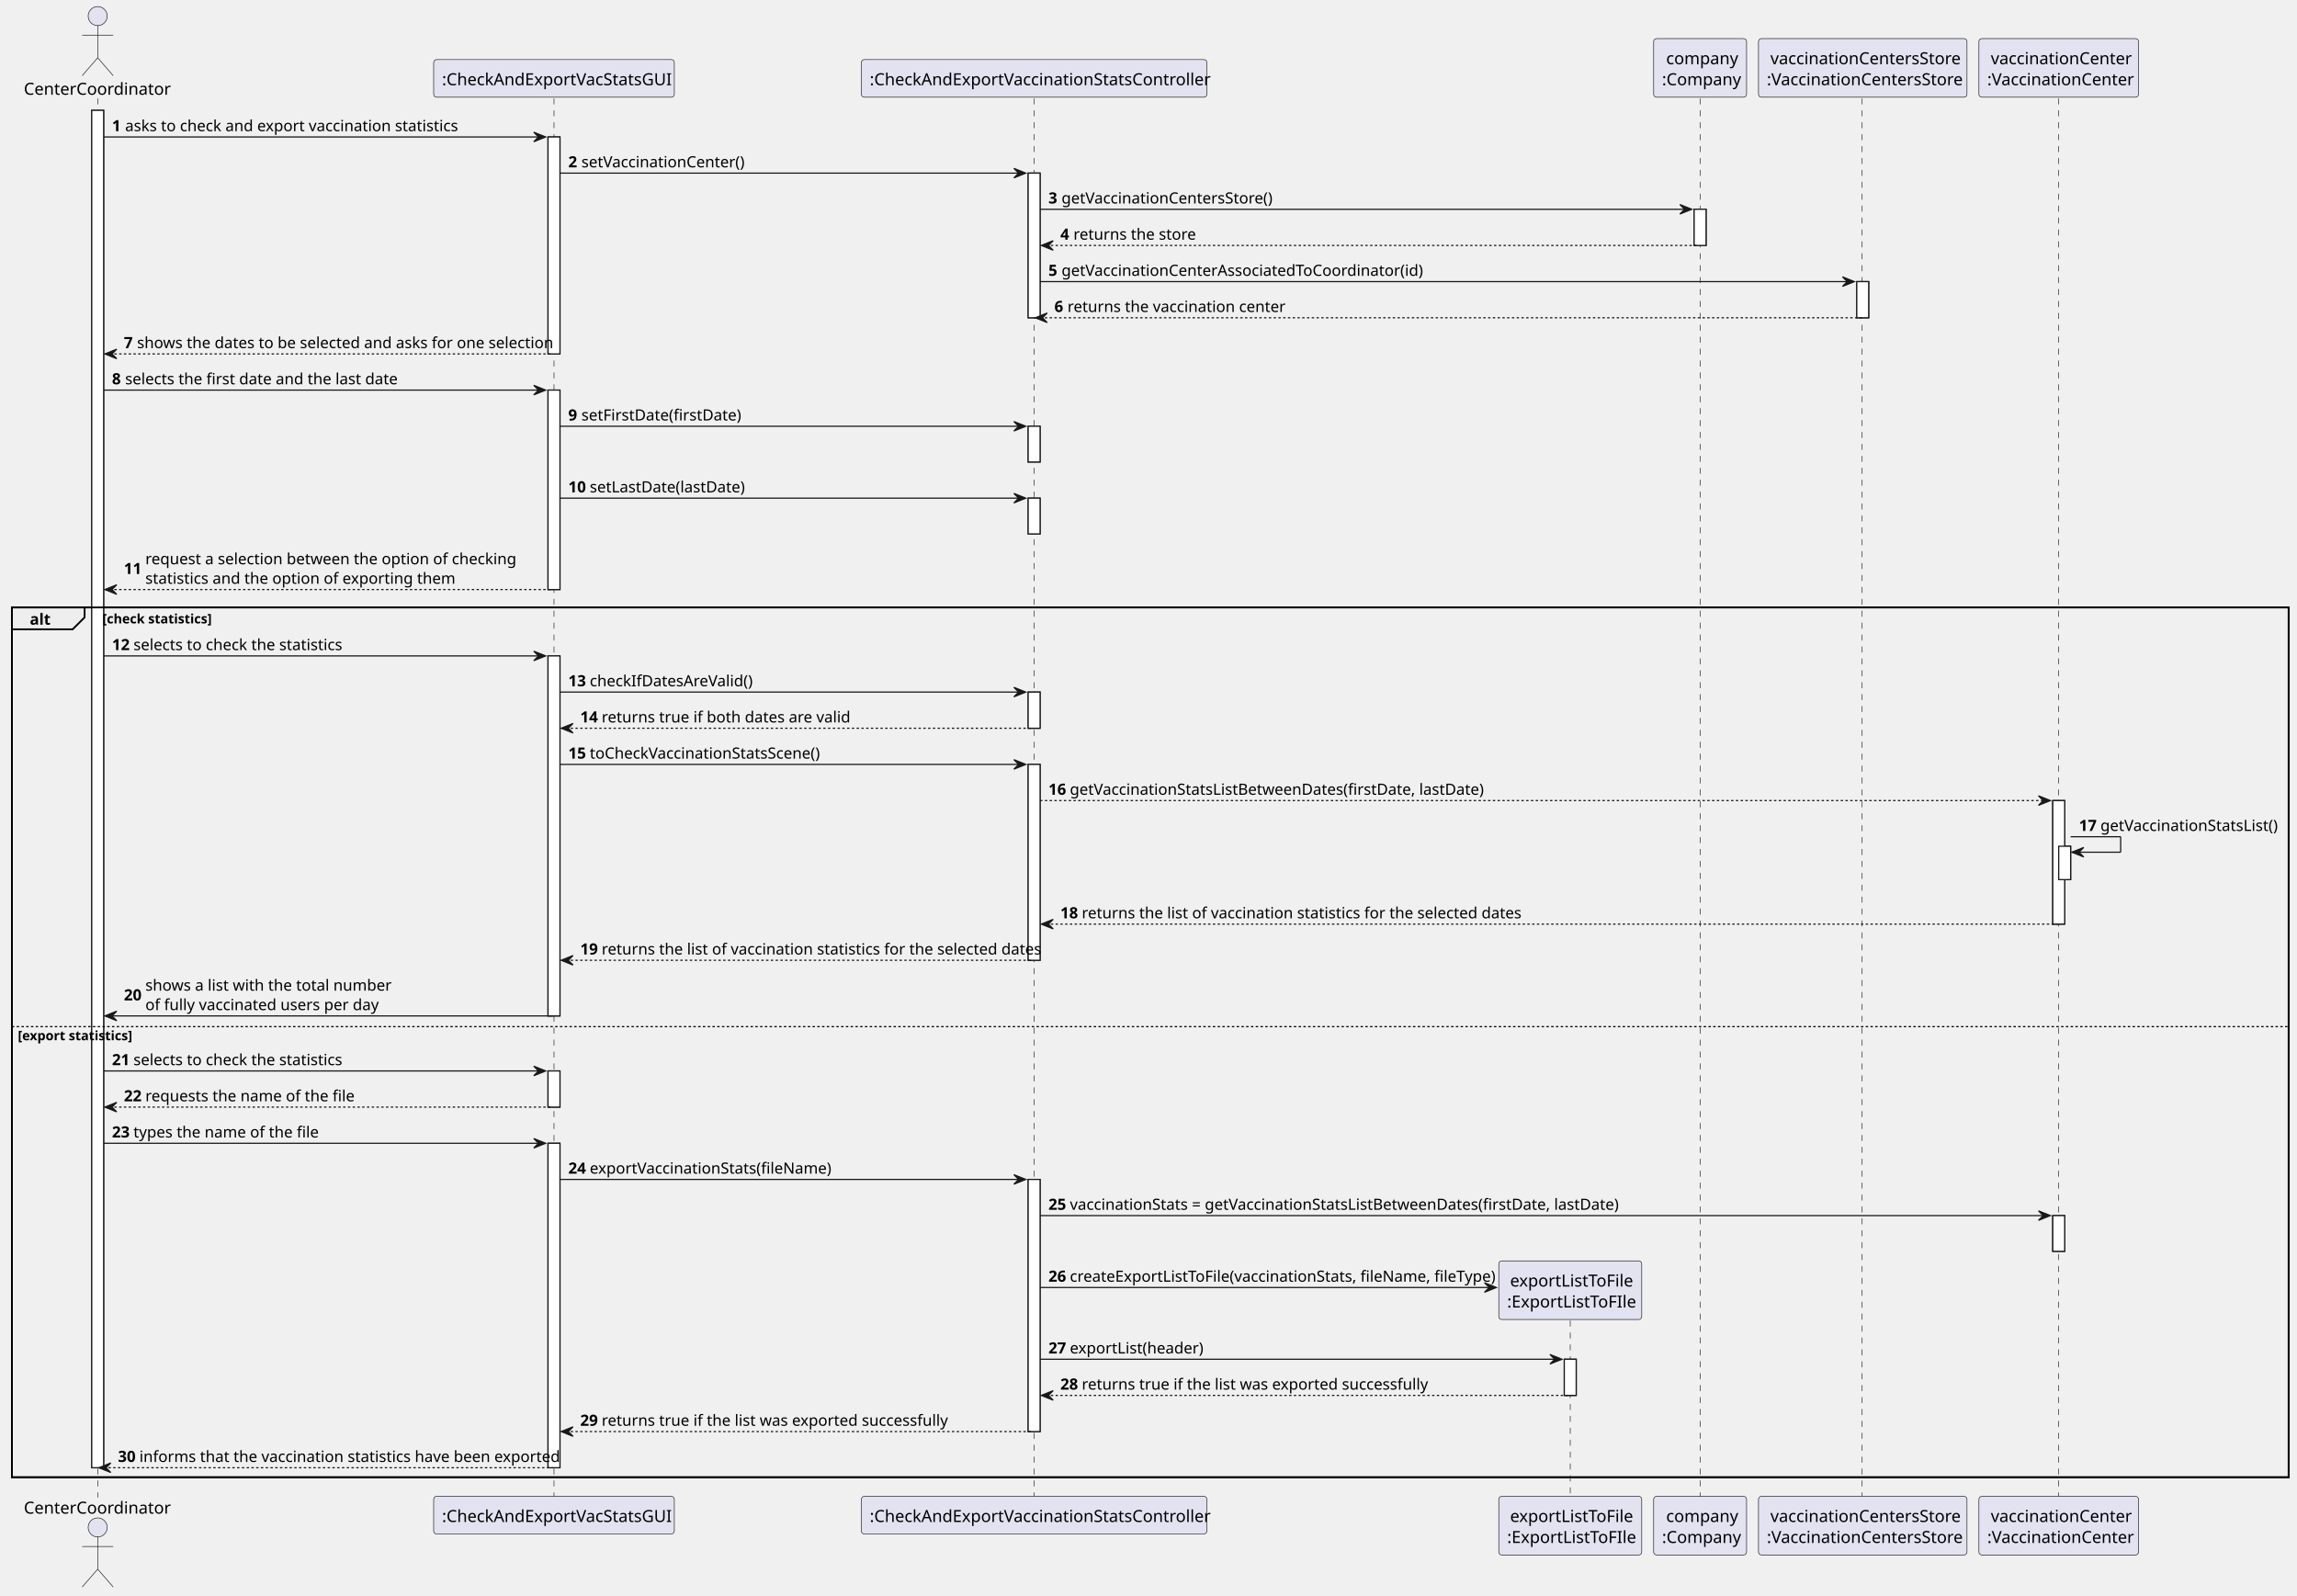
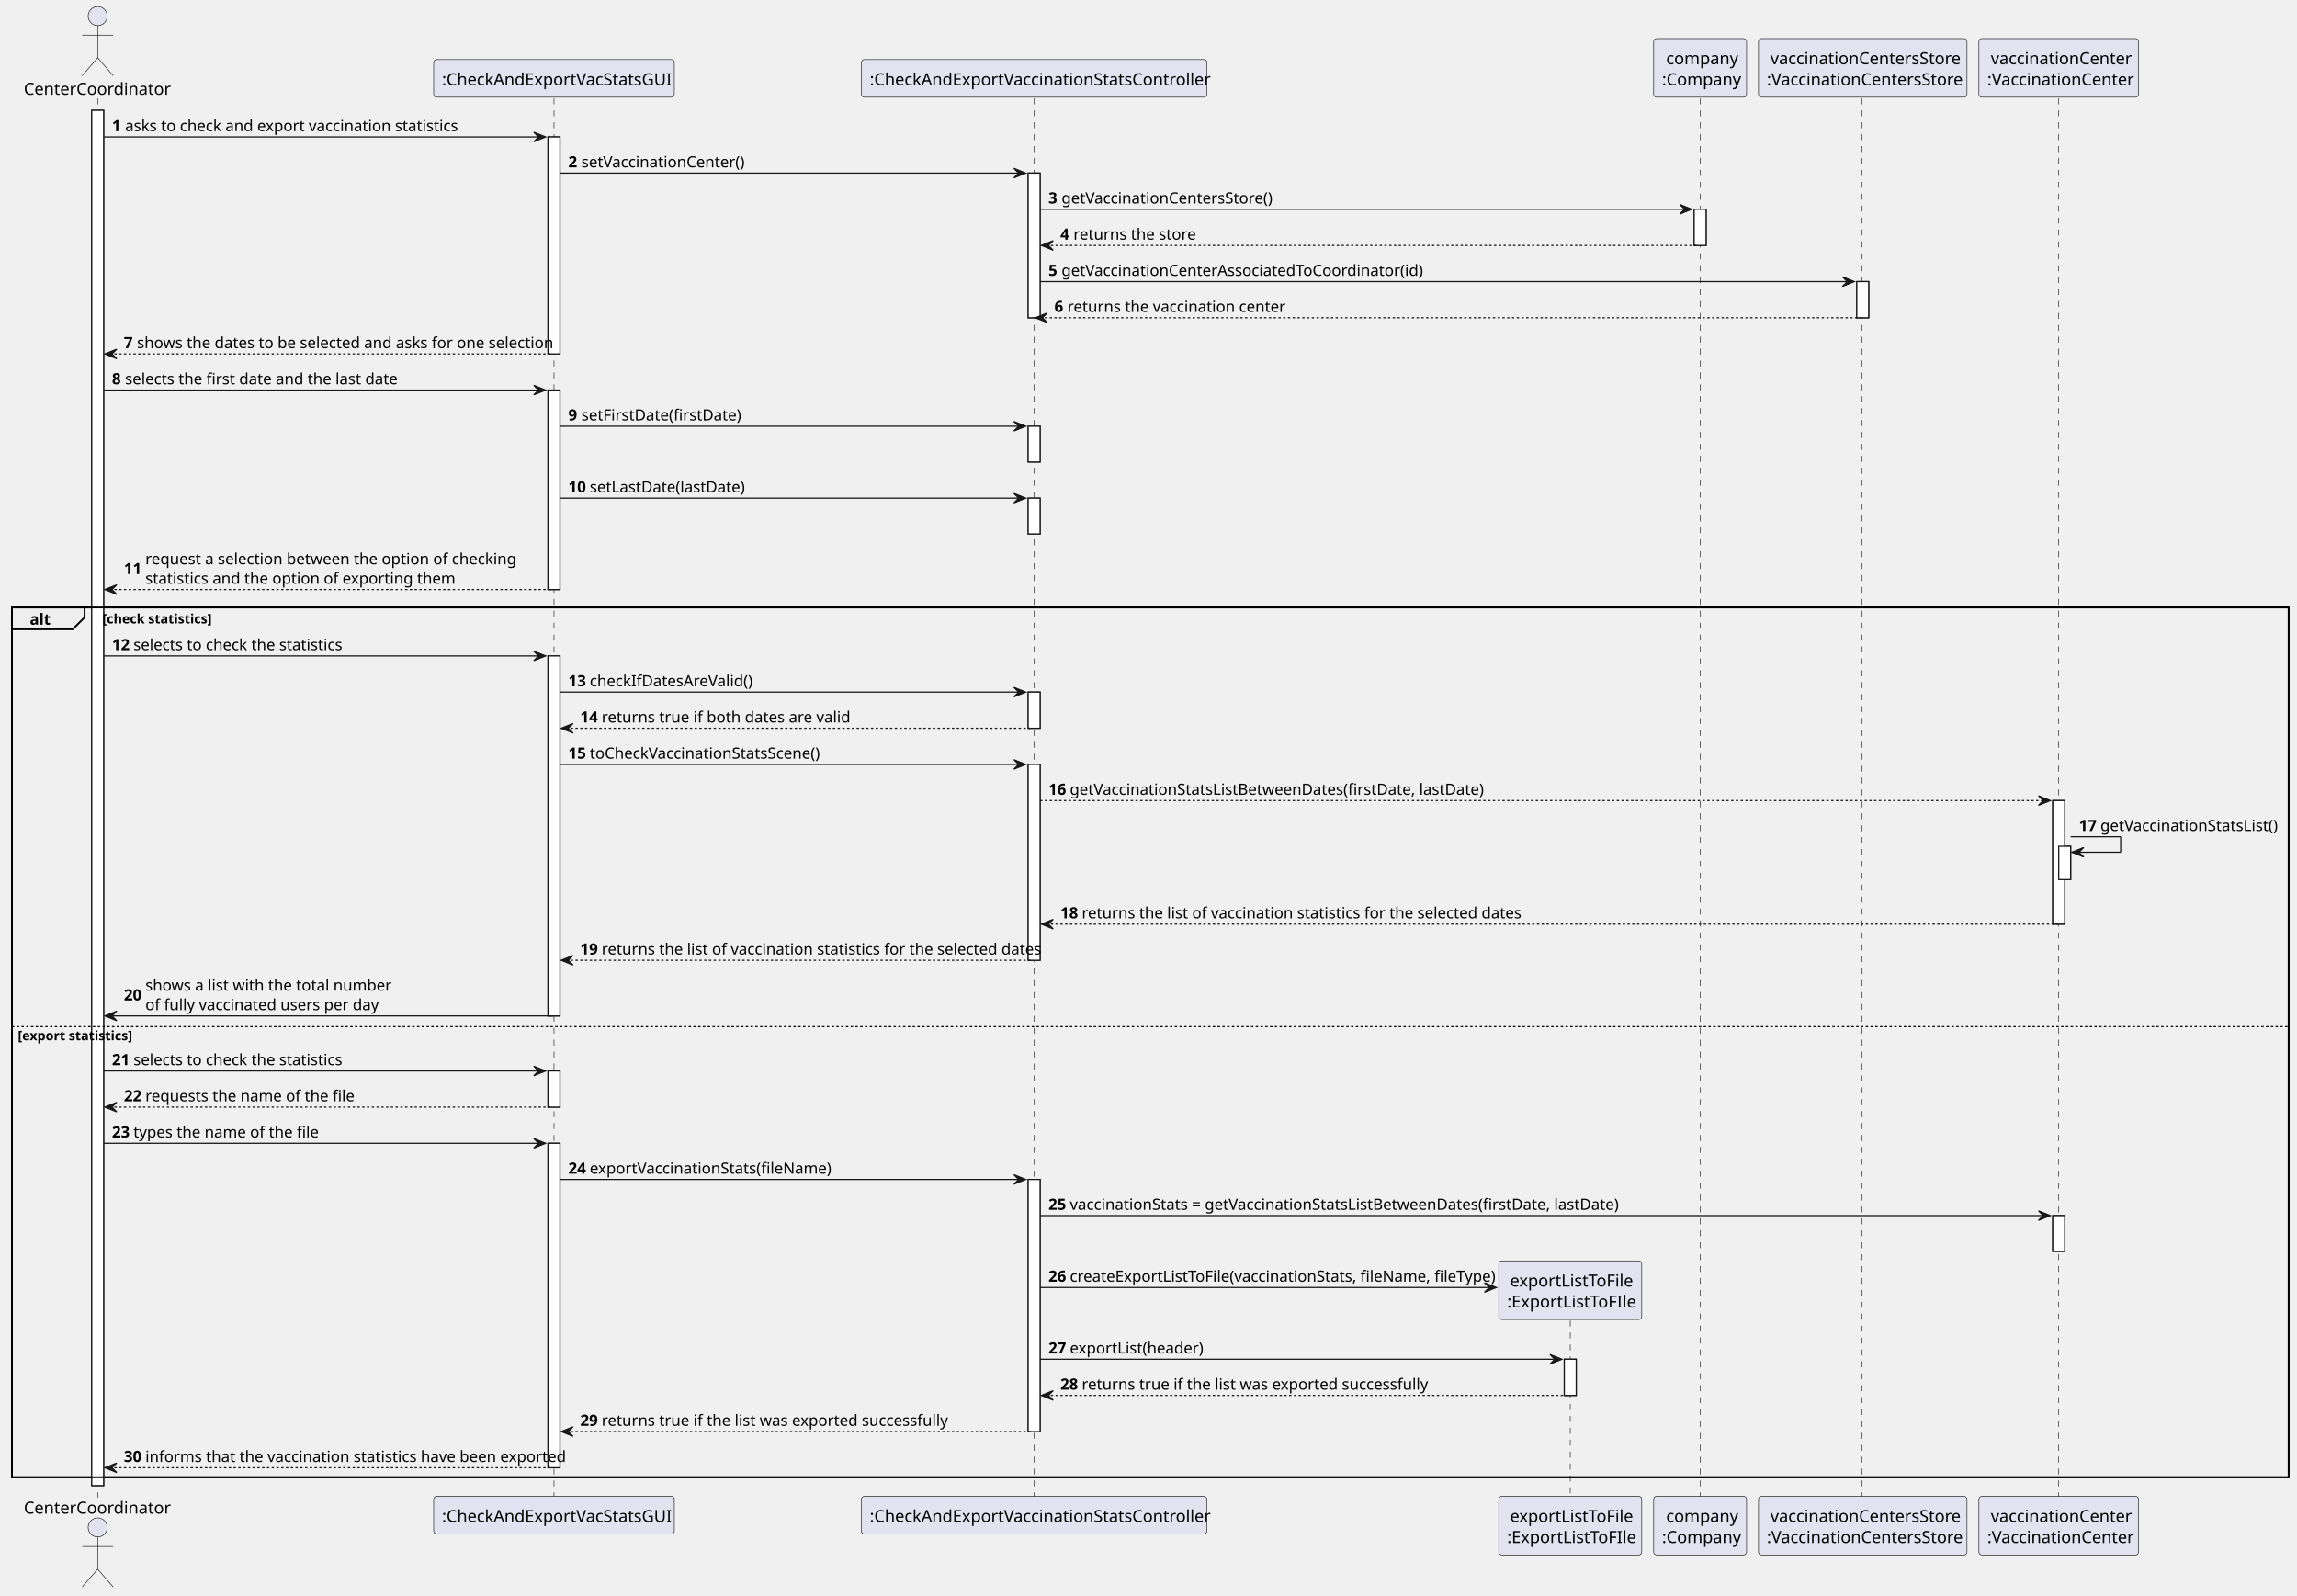
<svg xmlns="http://www.w3.org/2000/svg" contentStyleType="text/css" height="1339px" preserveAspectRatio="none" style="width:1928px;height:1339px;background:#FFFFFF;" version="1.1" viewBox="0 0 1928 1339" width="1928px" zoomAndPan="magnify">
  <defs />
  <g>
-     <rect fill="#FFFFFF" height="1139.305" style="stroke:#181818;stroke-width:1.0;" width="10" x="77" y="92.609" />
+     <rect fill="#FFFFFF" height="1154.305" style="stroke:#181818;stroke-width:1.0;" width="10" x="77" y="92.609" />
    <rect fill="#FFFFFF" height="182.109" style="stroke:#181818;stroke-width:1.0;" width="10" x="460" y="114.961" />
    <rect fill="#FFFFFF" height="167.406" style="stroke:#181818;stroke-width:1.0;" width="10" x="460" y="327.422" />
    <rect fill="#FFFFFF" height="302.164" style="stroke:#181818;stroke-width:1.0;" width="10" x="460" y="550.531" />
    <rect fill="#FFFFFF" height="30.352" style="stroke:#181818;stroke-width:1.0;" width="10" x="460" y="898.883" />
    <rect fill="#FFFFFF" height="272.328" style="stroke:#181818;stroke-width:1.0;" width="10" x="460" y="959.586" />
    <rect fill="#FFFFFF" height="121.406" style="stroke:#181818;stroke-width:1.0;" width="10" x="863" y="145.312" />
    <rect fill="#FFFFFF" height="30" style="stroke:#181818;stroke-width:1.0;" width="10" x="863" y="357.773" />
    <rect fill="#FFFFFF" height="30" style="stroke:#181818;stroke-width:1.0;" width="10" x="863" y="418.125" />
    <rect fill="#FFFFFF" height="30.352" style="stroke:#181818;stroke-width:1.0;" width="10" x="863" y="580.883" />
    <rect fill="#FFFFFF" height="164.406" style="stroke:#181818;stroke-width:1.0;" width="10" x="863" y="641.586" />
    <rect fill="#FFFFFF" height="211.625" style="stroke:#181818;stroke-width:1.0;" width="10" x="863" y="989.938" />
    <rect fill="#FFFFFF" height="30.352" style="stroke:#181818;stroke-width:1.0;" width="10" x="1313" y="1140.859" />
    <rect fill="#FFFFFF" height="30.352" style="stroke:#181818;stroke-width:1.0;" width="10" x="1422" y="175.664" />
    <rect fill="#FFFFFF" height="30.352" style="stroke:#181818;stroke-width:1.0;" width="10" x="1558.5" y="236.367" />
    <rect fill="#FFFFFF" height="103.703" style="stroke:#181818;stroke-width:1.0;" width="10" x="1723" y="671.938" />
    <rect fill="#FFFFFF" height="28" style="stroke:#181818;stroke-width:1.0;" width="10" x="1728" y="710.289" />
    <rect fill="#FFFFFF" height="30" style="stroke:#181818;stroke-width:1.0;" width="10" x="1723" y="1020.289" />
    <rect height="730.086" style="stroke:#000000;stroke-width:1.5;fill:none;" width="1911" x="10" y="509.828" />
    <line style="stroke:#181818;stroke-width:0.5;fill:none;stroke-dasharray:5.0,5.0;" x1="82" x2="82" y1="82.609" y2="1256.914" />
    <line style="stroke:#181818;stroke-width:0.5;fill:none;stroke-dasharray:5.0,5.0;" x1="465" x2="465" y1="82.609" y2="1256.914" />
    <line style="stroke:#181818;stroke-width:0.5;fill:none;stroke-dasharray:5.0,5.0;" x1="868" x2="868" y1="82.609" y2="1256.914" />
    <line style="stroke:#181818;stroke-width:0.5;fill:none;stroke-dasharray:5.0,5.0;" x1="1318" x2="1318" y1="1098.398" y2="1256.914" />
    <line style="stroke:#181818;stroke-width:0.5;fill:none;stroke-dasharray:5.0,5.0;" x1="1427" x2="1427" y1="82.609" y2="1256.914" />
    <line style="stroke:#181818;stroke-width:0.5;fill:none;stroke-dasharray:5.0,5.0;" x1="1563" x2="1563" y1="82.609" y2="1256.914" />
    <line style="stroke:#181818;stroke-width:0.5;fill:none;stroke-dasharray:5.0,5.0;" x1="1728" x2="1728" y1="82.609" y2="1256.914" />
    <text fill="#000000" font-family="sans-serif" font-size="14" lengthAdjust="spacing" textLength="118" x="20" y="79.533">CenterCoordinator</text>
    <ellipse cx="82" cy="13.5" fill="#E2E2F0" rx="8" ry="8" style="stroke:#181818;stroke-width:0.5;" />
    <path d="M82,21.5 L82,48.5 M69,29.5 L95,29.5 M82,48.5 L69,63.5 M82,48.5 L95,63.5 " fill="none" style="stroke:#181818;stroke-width:0.5;" />
    <text fill="#000000" font-family="sans-serif" font-size="14" lengthAdjust="spacing" textLength="118" x="20" y="1270.447">CenterCoordinator</text>
    <ellipse cx="82" cy="1282.023" fill="#E2E2F0" rx="8" ry="8" style="stroke:#181818;stroke-width:0.5;" />
    <path d="M82,1290.023 L82,1317.023 M69,1298.023 L95,1298.023 M82,1317.023 L69,1332.023 M82,1317.023 L95,1332.023 " fill="none" style="stroke:#181818;stroke-width:0.5;" />
    <rect fill="#E2E2F0" height="31.609" rx="2.5" ry="2.5" style="stroke:#181818;stroke-width:0.5;" width="202" x="364" y="50" />
    <text fill="#000000" font-family="sans-serif" font-size="14" lengthAdjust="spacing" textLength="188" x="371" y="71.533">:CheckAndExportVacStatsGUI</text>
    <rect fill="#E2E2F0" height="31.609" rx="2.5" ry="2.5" style="stroke:#181818;stroke-width:0.5;" width="202" x="364" y="1255.914" />
    <text fill="#000000" font-family="sans-serif" font-size="14" lengthAdjust="spacing" textLength="188" x="371" y="1277.447">:CheckAndExportVacStatsGUI</text>
    <rect fill="#E2E2F0" height="31.609" rx="2.5" ry="2.5" style="stroke:#181818;stroke-width:0.5;" width="290" x="723" y="50" />
    <text fill="#000000" font-family="sans-serif" font-size="14" lengthAdjust="spacing" textLength="276" x="730" y="71.533">:CheckAndExportVaccinationStatsController</text>
    <rect fill="#E2E2F0" height="31.609" rx="2.5" ry="2.5" style="stroke:#181818;stroke-width:0.5;" width="290" x="723" y="1255.914" />
    <text fill="#000000" font-family="sans-serif" font-size="14" lengthAdjust="spacing" textLength="276" x="730" y="1277.447">:CheckAndExportVaccinationStatsController</text>
    <rect fill="#E2E2F0" height="49.219" rx="2.5" ry="2.5" style="stroke:#181818;stroke-width:0.5;" width="120" x="1258" y="1255.914" />
    <text fill="#000000" font-family="sans-serif" font-size="14" lengthAdjust="spacing" textLength="101" x="1267.5" y="1277.447">exportListToFile</text>
    <text fill="#000000" font-family="sans-serif" font-size="14" lengthAdjust="spacing" textLength="106" x="1265" y="1295.057">:ExportListToFIle</text>
    <rect fill="#E2E2F0" height="49.219" rx="2.5" ry="2.5" style="stroke:#181818;stroke-width:0.5;" width="78" x="1388" y="32.391" />
    <text fill="#000000" font-family="sans-serif" font-size="14" lengthAdjust="spacing" textLength="57" x="1398.5" y="53.924">company</text>
    <text fill="#000000" font-family="sans-serif" font-size="14" lengthAdjust="spacing" textLength="64" x="1395" y="71.533">:Company</text>
    <rect fill="#E2E2F0" height="49.219" rx="2.5" ry="2.5" style="stroke:#181818;stroke-width:0.5;" width="78" x="1388" y="1255.914" />
    <text fill="#000000" font-family="sans-serif" font-size="14" lengthAdjust="spacing" textLength="57" x="1398.5" y="1277.447">company</text>
    <text fill="#000000" font-family="sans-serif" font-size="14" lengthAdjust="spacing" textLength="64" x="1395" y="1295.057">:Company</text>
    <rect fill="#E2E2F0" height="49.219" rx="2.5" ry="2.5" style="stroke:#181818;stroke-width:0.5;" width="175" x="1476" y="32.391" />
    <text fill="#000000" font-family="sans-serif" font-size="14" lengthAdjust="spacing" textLength="155" x="1486" y="53.924">vaccinationCentersStore</text>
    <text fill="#000000" font-family="sans-serif" font-size="14" lengthAdjust="spacing" textLength="161" x="1483" y="71.533">:VaccinationCentersStore</text>
    <rect fill="#E2E2F0" height="49.219" rx="2.5" ry="2.5" style="stroke:#181818;stroke-width:0.5;" width="175" x="1476" y="1255.914" />
    <text fill="#000000" font-family="sans-serif" font-size="14" lengthAdjust="spacing" textLength="155" x="1486" y="1277.447">vaccinationCentersStore</text>
    <text fill="#000000" font-family="sans-serif" font-size="14" lengthAdjust="spacing" textLength="161" x="1483" y="1295.057">:VaccinationCentersStore</text>
    <rect fill="#E2E2F0" height="49.219" rx="2.5" ry="2.5" style="stroke:#181818;stroke-width:0.5;" width="134" x="1661" y="32.391" />
    <text fill="#000000" font-family="sans-serif" font-size="14" lengthAdjust="spacing" textLength="114" x="1671" y="53.924">vaccinationCenter</text>
    <text fill="#000000" font-family="sans-serif" font-size="14" lengthAdjust="spacing" textLength="120" x="1668" y="71.533">:VaccinationCenter</text>
    <rect fill="#E2E2F0" height="49.219" rx="2.5" ry="2.5" style="stroke:#181818;stroke-width:0.5;" width="134" x="1661" y="1255.914" />
    <text fill="#000000" font-family="sans-serif" font-size="14" lengthAdjust="spacing" textLength="114" x="1671" y="1277.447">vaccinationCenter</text>
    <text fill="#000000" font-family="sans-serif" font-size="14" lengthAdjust="spacing" textLength="120" x="1668" y="1295.057">:VaccinationCenter</text>
-     <rect fill="#FFFFFF" height="1139.305" style="stroke:#181818;stroke-width:1.0;" width="10" x="77" y="92.609" />
+     <rect fill="#FFFFFF" height="1154.305" style="stroke:#181818;stroke-width:1.0;" width="10" x="77" y="92.609" />
    <rect fill="#FFFFFF" height="182.109" style="stroke:#181818;stroke-width:1.0;" width="10" x="460" y="114.961" />
    <rect fill="#FFFFFF" height="167.406" style="stroke:#181818;stroke-width:1.0;" width="10" x="460" y="327.422" />
    <rect fill="#FFFFFF" height="302.164" style="stroke:#181818;stroke-width:1.0;" width="10" x="460" y="550.531" />
    <rect fill="#FFFFFF" height="30.352" style="stroke:#181818;stroke-width:1.0;" width="10" x="460" y="898.883" />
    <rect fill="#FFFFFF" height="272.328" style="stroke:#181818;stroke-width:1.0;" width="10" x="460" y="959.586" />
    <rect fill="#FFFFFF" height="121.406" style="stroke:#181818;stroke-width:1.0;" width="10" x="863" y="145.312" />
    <rect fill="#FFFFFF" height="30" style="stroke:#181818;stroke-width:1.0;" width="10" x="863" y="357.773" />
    <rect fill="#FFFFFF" height="30" style="stroke:#181818;stroke-width:1.0;" width="10" x="863" y="418.125" />
    <rect fill="#FFFFFF" height="30.352" style="stroke:#181818;stroke-width:1.0;" width="10" x="863" y="580.883" />
    <rect fill="#FFFFFF" height="164.406" style="stroke:#181818;stroke-width:1.0;" width="10" x="863" y="641.586" />
    <rect fill="#FFFFFF" height="211.625" style="stroke:#181818;stroke-width:1.0;" width="10" x="863" y="989.938" />
    <rect fill="#FFFFFF" height="30.352" style="stroke:#181818;stroke-width:1.0;" width="10" x="1313" y="1140.859" />
    <rect fill="#FFFFFF" height="30.352" style="stroke:#181818;stroke-width:1.0;" width="10" x="1422" y="175.664" />
    <rect fill="#FFFFFF" height="30.352" style="stroke:#181818;stroke-width:1.0;" width="10" x="1558.5" y="236.367" />
    <rect fill="#FFFFFF" height="103.703" style="stroke:#181818;stroke-width:1.0;" width="10" x="1723" y="671.938" />
    <rect fill="#FFFFFF" height="28" style="stroke:#181818;stroke-width:1.0;" width="10" x="1728" y="710.289" />
    <rect fill="#FFFFFF" height="30" style="stroke:#181818;stroke-width:1.0;" width="10" x="1723" y="1020.289" />
    <polygon fill="#181818" points="448,110.961,458,114.961,448,118.961,452,114.961" style="stroke:#181818;stroke-width:1.0;" />
    <line style="stroke:#181818;stroke-width:1.0;" x1="87" x2="454" y1="114.961" y2="114.961" />
    <text fill="#000000" font-family="sans-serif" font-size="13" font-weight="bold" lengthAdjust="spacing" textLength="7" x="94" y="110.105">1</text>
    <text fill="#000000" font-family="sans-serif" font-size="13" lengthAdjust="spacing" textLength="272" x="105" y="110.105">asks to check and export vaccination statistics</text>
    <polygon fill="#181818" points="851,141.312,861,145.312,851,149.312,855,145.312" style="stroke:#181818;stroke-width:1.0;" />
    <line style="stroke:#181818;stroke-width:1.0;" x1="470" x2="857" y1="145.312" y2="145.312" />
    <text fill="#000000" font-family="sans-serif" font-size="13" font-weight="bold" lengthAdjust="spacing" textLength="7" x="477" y="140.456">2</text>
    <text fill="#000000" font-family="sans-serif" font-size="13" lengthAdjust="spacing" textLength="132" x="488" y="140.456">setVaccinationCenter()</text>
    <polygon fill="#181818" points="1410,171.664,1420,175.664,1410,179.664,1414,175.664" style="stroke:#181818;stroke-width:1.0;" />
    <line style="stroke:#181818;stroke-width:1.0;" x1="873" x2="1416" y1="175.664" y2="175.664" />
    <text fill="#000000" font-family="sans-serif" font-size="13" font-weight="bold" lengthAdjust="spacing" textLength="7" x="880" y="170.808">3</text>
    <text fill="#000000" font-family="sans-serif" font-size="13" lengthAdjust="spacing" textLength="170" x="891" y="170.808">getVaccinationCentersStore()</text>
    <polygon fill="#181818" points="884,202.016,874,206.016,884,210.016,880,206.016" style="stroke:#181818;stroke-width:1.0;" />
    <line style="stroke:#181818;stroke-width:1.0;stroke-dasharray:2.0,2.0;" x1="878" x2="1426" y1="206.016" y2="206.016" />
    <text fill="#000000" font-family="sans-serif" font-size="13" font-weight="bold" lengthAdjust="spacing" textLength="7" x="890" y="201.159">4</text>
    <text fill="#000000" font-family="sans-serif" font-size="13" lengthAdjust="spacing" textLength="95" x="901" y="201.159">returns the store</text>
    <polygon fill="#181818" points="1546.5,232.367,1556.5,236.367,1546.5,240.367,1550.5,236.367" style="stroke:#181818;stroke-width:1.0;" />
    <line style="stroke:#181818;stroke-width:1.0;" x1="873" x2="1552.5" y1="236.367" y2="236.367" />
    <text fill="#000000" font-family="sans-serif" font-size="13" font-weight="bold" lengthAdjust="spacing" textLength="7" x="880" y="231.511">5</text>
    <text fill="#000000" font-family="sans-serif" font-size="13" lengthAdjust="spacing" textLength="287" x="891" y="231.511">getVaccinationCenterAssociatedToCoordinator(id)</text>
    <polygon fill="#181818" points="879,262.719,869,266.719,879,270.719,875,266.719" style="stroke:#181818;stroke-width:1.0;" />
    <line style="stroke:#181818;stroke-width:1.0;stroke-dasharray:2.0,2.0;" x1="873" x2="1562.5" y1="266.719" y2="266.719" />
    <text fill="#000000" font-family="sans-serif" font-size="13" font-weight="bold" lengthAdjust="spacing" textLength="7" x="885" y="261.862">6</text>
    <text fill="#000000" font-family="sans-serif" font-size="13" lengthAdjust="spacing" textLength="170" x="896" y="261.862">returns the vaccination center</text>
    <polygon fill="#181818" points="98,293.07,88,297.07,98,301.07,94,297.07" style="stroke:#181818;stroke-width:1.0;" />
    <line style="stroke:#181818;stroke-width:1.0;stroke-dasharray:2.0,2.0;" x1="92" x2="464" y1="297.07" y2="297.07" />
    <text fill="#000000" font-family="sans-serif" font-size="13" font-weight="bold" lengthAdjust="spacing" textLength="7" x="104" y="292.214">7</text>
    <text fill="#000000" font-family="sans-serif" font-size="13" lengthAdjust="spacing" textLength="337" x="115" y="292.214">shows the dates to be selected and asks for one selection</text>
    <polygon fill="#181818" points="448,323.422,458,327.422,448,331.422,452,327.422" style="stroke:#181818;stroke-width:1.0;" />
    <line style="stroke:#181818;stroke-width:1.0;" x1="87" x2="454" y1="327.422" y2="327.422" />
    <text fill="#000000" font-family="sans-serif" font-size="13" font-weight="bold" lengthAdjust="spacing" textLength="7" x="94" y="322.565">8</text>
    <text fill="#000000" font-family="sans-serif" font-size="13" lengthAdjust="spacing" textLength="219" x="105" y="322.565">selects the first date and the last date</text>
    <polygon fill="#181818" points="851,353.773,861,357.773,851,361.773,855,357.773" style="stroke:#181818;stroke-width:1.0;" />
    <line style="stroke:#181818;stroke-width:1.0;" x1="470" x2="857" y1="357.773" y2="357.773" />
    <text fill="#000000" font-family="sans-serif" font-size="13" font-weight="bold" lengthAdjust="spacing" textLength="7" x="477" y="352.917">9</text>
    <text fill="#000000" font-family="sans-serif" font-size="13" lengthAdjust="spacing" textLength="127" x="488" y="352.917">setFirstDate(firstDate)</text>
    <polygon fill="#181818" points="851,414.125,861,418.125,851,422.125,855,418.125" style="stroke:#181818;stroke-width:1.0;" />
    <line style="stroke:#181818;stroke-width:1.0;" x1="470" x2="857" y1="418.125" y2="418.125" />
    <text fill="#000000" font-family="sans-serif" font-size="13" font-weight="bold" lengthAdjust="spacing" textLength="14" x="477" y="413.269">10</text>
    <text fill="#000000" font-family="sans-serif" font-size="13" lengthAdjust="spacing" textLength="126" x="495" y="413.269">setLastDate(lastDate)</text>
    <polygon fill="#181818" points="98,490.828,88,494.828,98,498.828,94,494.828" style="stroke:#181818;stroke-width:1.0;" />
    <line style="stroke:#181818;stroke-width:1.0;stroke-dasharray:2.0,2.0;" x1="92" x2="464" y1="494.828" y2="494.828" />
    <text fill="#000000" font-family="sans-serif" font-size="13" font-weight="bold" lengthAdjust="spacing" textLength="14" x="104" y="481.796">11</text>
    <text fill="#000000" font-family="sans-serif" font-size="13" lengthAdjust="spacing" textLength="293" x="122" y="473.62">request a selection between the option of checking</text>
    <text fill="#000000" font-family="sans-serif" font-size="13" lengthAdjust="spacing" textLength="243" x="122" y="489.972">statistics and the option of exporting them</text>
    <path d="M10,509.828 L71,509.828 L71,518.18 L61,528.18 L10,528.18 L10,509.828 " fill="#EEEEEE" style="stroke:#000000;stroke-width:1.5;" />
    <rect fill="none" height="730.086" style="stroke:#000000;stroke-width:1.5;" width="1911" x="10" y="509.828" />
    <text fill="#000000" font-family="sans-serif" font-size="13" font-weight="bold" lengthAdjust="spacing" textLength="16" x="25" y="524.323">alt</text>
    <text fill="#000000" font-family="sans-serif" font-size="11" font-weight="bold" lengthAdjust="spacing" textLength="95" x="86" y="523.247">[check statistics]</text>
    <polygon fill="#181818" points="448,546.531,458,550.531,448,554.531,452,550.531" style="stroke:#181818;stroke-width:1.0;" />
    <line style="stroke:#181818;stroke-width:1.0;" x1="87" x2="454" y1="550.531" y2="550.531" />
    <text fill="#000000" font-family="sans-serif" font-size="13" font-weight="bold" lengthAdjust="spacing" textLength="14" x="94" y="545.675">12</text>
    <text fill="#000000" font-family="sans-serif" font-size="13" lengthAdjust="spacing" textLength="175" x="112" y="545.675">selects to check the statistics</text>
    <polygon fill="#181818" points="851,576.883,861,580.883,851,584.883,855,580.883" style="stroke:#181818;stroke-width:1.0;" />
    <line style="stroke:#181818;stroke-width:1.0;" x1="470" x2="857" y1="580.883" y2="580.883" />
    <text fill="#000000" font-family="sans-serif" font-size="13" font-weight="bold" lengthAdjust="spacing" textLength="14" x="477" y="576.026">13</text>
    <text fill="#000000" font-family="sans-serif" font-size="13" lengthAdjust="spacing" textLength="132" x="495" y="576.026">checkIfDatesAreValid()</text>
    <polygon fill="#181818" points="481,607.234,471,611.234,481,615.234,477,611.234" style="stroke:#181818;stroke-width:1.0;" />
    <line style="stroke:#181818;stroke-width:1.0;stroke-dasharray:2.0,2.0;" x1="475" x2="867" y1="611.234" y2="611.234" />
    <text fill="#000000" font-family="sans-serif" font-size="13" font-weight="bold" lengthAdjust="spacing" textLength="14" x="487" y="606.378">14</text>
    <text fill="#000000" font-family="sans-serif" font-size="13" lengthAdjust="spacing" textLength="192" x="505" y="606.378">returns true if both dates are valid</text>
    <polygon fill="#181818" points="851,637.586,861,641.586,851,645.586,855,641.586" style="stroke:#181818;stroke-width:1.0;" />
    <line style="stroke:#181818;stroke-width:1.0;" x1="470" x2="857" y1="641.586" y2="641.586" />
    <text fill="#000000" font-family="sans-serif" font-size="13" font-weight="bold" lengthAdjust="spacing" textLength="14" x="477" y="636.73">15</text>
    <text fill="#000000" font-family="sans-serif" font-size="13" lengthAdjust="spacing" textLength="192" x="495" y="636.73">toCheckVaccinationStatsScene()</text>
    <polygon fill="#181818" points="1711,667.938,1721,671.938,1711,675.938,1715,671.938" style="stroke:#181818;stroke-width:1.0;" />
    <line style="stroke:#181818;stroke-width:1.0;stroke-dasharray:2.0,2.0;" x1="873" x2="1717" y1="671.938" y2="671.938" />
    <text fill="#000000" font-family="sans-serif" font-size="13" font-weight="bold" lengthAdjust="spacing" textLength="14" x="880" y="667.081">16</text>
    <text fill="#000000" font-family="sans-serif" font-size="13" lengthAdjust="spacing" textLength="334" x="898" y="667.081">getVaccinationStatsListBetweenDates(firstDate, lastDate)</text>
    <line style="stroke:#181818;stroke-width:1.0;" x1="1738" x2="1780" y1="702.289" y2="702.289" />
    <line style="stroke:#181818;stroke-width:1.0;" x1="1780" x2="1780" y1="702.289" y2="715.289" />
    <line style="stroke:#181818;stroke-width:1.0;" x1="1739" x2="1780" y1="715.289" y2="715.289" />
    <polygon fill="#181818" points="1749,711.289,1739,715.289,1749,719.289,1745,715.289" style="stroke:#181818;stroke-width:1.0;" />
    <text fill="#000000" font-family="sans-serif" font-size="13" font-weight="bold" lengthAdjust="spacing" textLength="14" x="1745" y="697.433">17</text>
    <text fill="#000000" font-family="sans-serif" font-size="13" lengthAdjust="spacing" textLength="146" x="1763" y="697.433">getVaccinationStatsList()</text>
    <polygon fill="#181818" points="884,771.641,874,775.641,884,779.641,880,775.641" style="stroke:#181818;stroke-width:1.0;" />
    <line style="stroke:#181818;stroke-width:1.0;stroke-dasharray:2.0,2.0;" x1="878" x2="1727" y1="775.641" y2="775.641" />
    <text fill="#000000" font-family="sans-serif" font-size="13" font-weight="bold" lengthAdjust="spacing" textLength="14" x="890" y="770.784">18</text>
    <text fill="#000000" font-family="sans-serif" font-size="13" lengthAdjust="spacing" textLength="351" x="908" y="770.784">returns the list of vaccination statistics for the selected dates</text>
    <polygon fill="#181818" points="481,801.992,471,805.992,481,809.992,477,805.992" style="stroke:#181818;stroke-width:1.0;" />
    <line style="stroke:#181818;stroke-width:1.0;stroke-dasharray:2.0,2.0;" x1="475" x2="867" y1="805.992" y2="805.992" />
    <text fill="#000000" font-family="sans-serif" font-size="13" font-weight="bold" lengthAdjust="spacing" textLength="14" x="487" y="801.136">19</text>
    <text fill="#000000" font-family="sans-serif" font-size="13" lengthAdjust="spacing" textLength="351" x="505" y="801.136">returns the list of vaccination statistics for the selected dates</text>
    <polygon fill="#181818" points="98,848.695,88,852.695,98,856.695,94,852.695" style="stroke:#181818;stroke-width:1.0;" />
    <line style="stroke:#181818;stroke-width:1.0;" x1="92" x2="464" y1="852.695" y2="852.695" />
    <text fill="#000000" font-family="sans-serif" font-size="13" font-weight="bold" lengthAdjust="spacing" textLength="14" x="104" y="839.663">20</text>
    <text fill="#000000" font-family="sans-serif" font-size="13" lengthAdjust="spacing" textLength="194" x="122" y="831.487">shows a list with the total number</text>
    <text fill="#000000" font-family="sans-serif" font-size="13" lengthAdjust="spacing" textLength="185" x="122" y="847.839">of fully vaccinated users per day</text>
    <line style="stroke:#000000;stroke-width:1.0;stroke-dasharray:2.0,2.0;" x1="10" x2="1921" y1="861.695" y2="861.695" />
    <text fill="#000000" font-family="sans-serif" font-size="11" font-weight="bold" lengthAdjust="spacing" textLength="98" x="15" y="873.114">[export statistics]</text>
    <polygon fill="#181818" points="448,894.883,458,898.883,448,902.883,452,898.883" style="stroke:#181818;stroke-width:1.0;" />
    <line style="stroke:#181818;stroke-width:1.0;" x1="87" x2="454" y1="898.883" y2="898.883" />
    <text fill="#000000" font-family="sans-serif" font-size="13" font-weight="bold" lengthAdjust="spacing" textLength="14" x="94" y="894.026">21</text>
    <text fill="#000000" font-family="sans-serif" font-size="13" lengthAdjust="spacing" textLength="175" x="112" y="894.026">selects to check the statistics</text>
    <polygon fill="#181818" points="98,925.234,88,929.234,98,933.234,94,929.234" style="stroke:#181818;stroke-width:1.0;" />
    <line style="stroke:#181818;stroke-width:1.0;stroke-dasharray:2.0,2.0;" x1="92" x2="464" y1="929.234" y2="929.234" />
    <text fill="#000000" font-family="sans-serif" font-size="13" font-weight="bold" lengthAdjust="spacing" textLength="14" x="104" y="924.378">22</text>
    <text fill="#000000" font-family="sans-serif" font-size="13" lengthAdjust="spacing" textLength="164" x="122" y="924.378">requests the name of the file</text>
    <polygon fill="#181818" points="448,955.586,458,959.586,448,963.586,452,959.586" style="stroke:#181818;stroke-width:1.0;" />
    <line style="stroke:#181818;stroke-width:1.0;" x1="87" x2="454" y1="959.586" y2="959.586" />
    <text fill="#000000" font-family="sans-serif" font-size="13" font-weight="bold" lengthAdjust="spacing" textLength="14" x="94" y="954.73">23</text>
    <text fill="#000000" font-family="sans-serif" font-size="13" lengthAdjust="spacing" textLength="146" x="112" y="954.73">types the name of the file</text>
    <polygon fill="#181818" points="851,985.938,861,989.938,851,993.938,855,989.938" style="stroke:#181818;stroke-width:1.0;" />
    <line style="stroke:#181818;stroke-width:1.0;" x1="470" x2="857" y1="989.938" y2="989.938" />
    <text fill="#000000" font-family="sans-serif" font-size="13" font-weight="bold" lengthAdjust="spacing" textLength="14" x="477" y="985.081">24</text>
    <text fill="#000000" font-family="sans-serif" font-size="13" lengthAdjust="spacing" textLength="193" x="495" y="985.081">exportVaccinationStats(fileName)</text>
    <polygon fill="#181818" points="1711,1016.289,1721,1020.289,1711,1024.289,1715,1020.289" style="stroke:#181818;stroke-width:1.0;" />
    <line style="stroke:#181818;stroke-width:1.0;" x1="873" x2="1717" y1="1020.289" y2="1020.289" />
    <text fill="#000000" font-family="sans-serif" font-size="13" font-weight="bold" lengthAdjust="spacing" textLength="14" x="880" y="1015.433">25</text>
    <text fill="#000000" font-family="sans-serif" font-size="13" lengthAdjust="spacing" textLength="445" x="898" y="1015.433">vaccinationStats = getVaccinationStatsListBetweenDates(firstDate, lastDate)</text>
    <polygon fill="#181818" points="1246,1076.641,1256,1080.641,1246,1084.641,1250,1080.641" style="stroke:#181818;stroke-width:1.0;" />
    <line style="stroke:#181818;stroke-width:1.0;" x1="873" x2="1252" y1="1080.641" y2="1080.641" />
    <text fill="#000000" font-family="sans-serif" font-size="13" font-weight="bold" lengthAdjust="spacing" textLength="14" x="880" y="1075.784">26</text>
    <text fill="#000000" font-family="sans-serif" font-size="13" lengthAdjust="spacing" textLength="343" x="898" y="1075.784">createExportListToFile(vaccinationStats, fileName, fileType)</text>
    <rect fill="#E2E2F0" height="49.219" rx="2.5" ry="2.5" style="stroke:#181818;stroke-width:0.5;" width="120" x="1258" y="1058.289" />
    <text fill="#000000" font-family="sans-serif" font-size="14" lengthAdjust="spacing" textLength="101" x="1267.5" y="1079.822">exportListToFile</text>
    <text fill="#000000" font-family="sans-serif" font-size="14" lengthAdjust="spacing" textLength="106" x="1265" y="1097.432">:ExportListToFIle</text>
    <polygon fill="#181818" points="1301,1136.859,1311,1140.859,1301,1144.859,1305,1140.859" style="stroke:#181818;stroke-width:1.0;" />
    <line style="stroke:#181818;stroke-width:1.0;" x1="873" x2="1307" y1="1140.859" y2="1140.859" />
    <text fill="#000000" font-family="sans-serif" font-size="13" font-weight="bold" lengthAdjust="spacing" textLength="14" x="880" y="1136.003">27</text>
    <text fill="#000000" font-family="sans-serif" font-size="13" lengthAdjust="spacing" textLength="104" x="898" y="1136.003">exportList(header)</text>
    <polygon fill="#181818" points="884,1167.211,874,1171.211,884,1175.211,880,1171.211" style="stroke:#181818;stroke-width:1.0;" />
    <line style="stroke:#181818;stroke-width:1.0;stroke-dasharray:2.0,2.0;" x1="878" x2="1317" y1="1171.211" y2="1171.211" />
    <text fill="#000000" font-family="sans-serif" font-size="13" font-weight="bold" lengthAdjust="spacing" textLength="14" x="890" y="1166.354">28</text>
    <text fill="#000000" font-family="sans-serif" font-size="13" lengthAdjust="spacing" textLength="276" x="908" y="1166.354">returns true if the list was exported successfully</text>
    <polygon fill="#181818" points="481,1197.562,471,1201.562,481,1205.562,477,1201.562" style="stroke:#181818;stroke-width:1.0;" />
    <line style="stroke:#181818;stroke-width:1.0;stroke-dasharray:2.0,2.0;" x1="475" x2="867" y1="1201.562" y2="1201.562" />
    <text fill="#000000" font-family="sans-serif" font-size="13" font-weight="bold" lengthAdjust="spacing" textLength="14" x="487" y="1196.706">29</text>
    <text fill="#000000" font-family="sans-serif" font-size="13" lengthAdjust="spacing" textLength="276" x="505" y="1196.706">returns true if the list was exported successfully</text>
-     <polygon fill="#181818" points="93,1227.914,83,1231.914,93,1235.914,89,1231.914" style="stroke:#181818;stroke-width:1.0;" />
-     <line style="stroke:#181818;stroke-width:1.0;stroke-dasharray:2.0,2.0;" x1="87" x2="464" y1="1231.914" y2="1231.914" />
-     <text fill="#000000" font-family="sans-serif" font-size="13" font-weight="bold" lengthAdjust="spacing" textLength="14" x="99" y="1227.058">30</text>
-     <text fill="#000000" font-family="sans-serif" font-size="13" lengthAdjust="spacing" textLength="331" x="117" y="1227.058">informs that the vaccination statistics have been exported</text>
+     <polygon fill="#181818" points="98,1227.914,88,1231.914,98,1235.914,94,1231.914" style="stroke:#181818;stroke-width:1.0;" />
+     <line style="stroke:#181818;stroke-width:1.0;stroke-dasharray:2.0,2.0;" x1="92" x2="464" y1="1231.914" y2="1231.914" />
+     <text fill="#000000" font-family="sans-serif" font-size="13" font-weight="bold" lengthAdjust="spacing" textLength="14" x="104" y="1227.058">30</text>
+     <text fill="#000000" font-family="sans-serif" font-size="13" lengthAdjust="spacing" textLength="331" x="122" y="1227.058">informs that the vaccination statistics have been exported</text>
  </g>
</svg>
